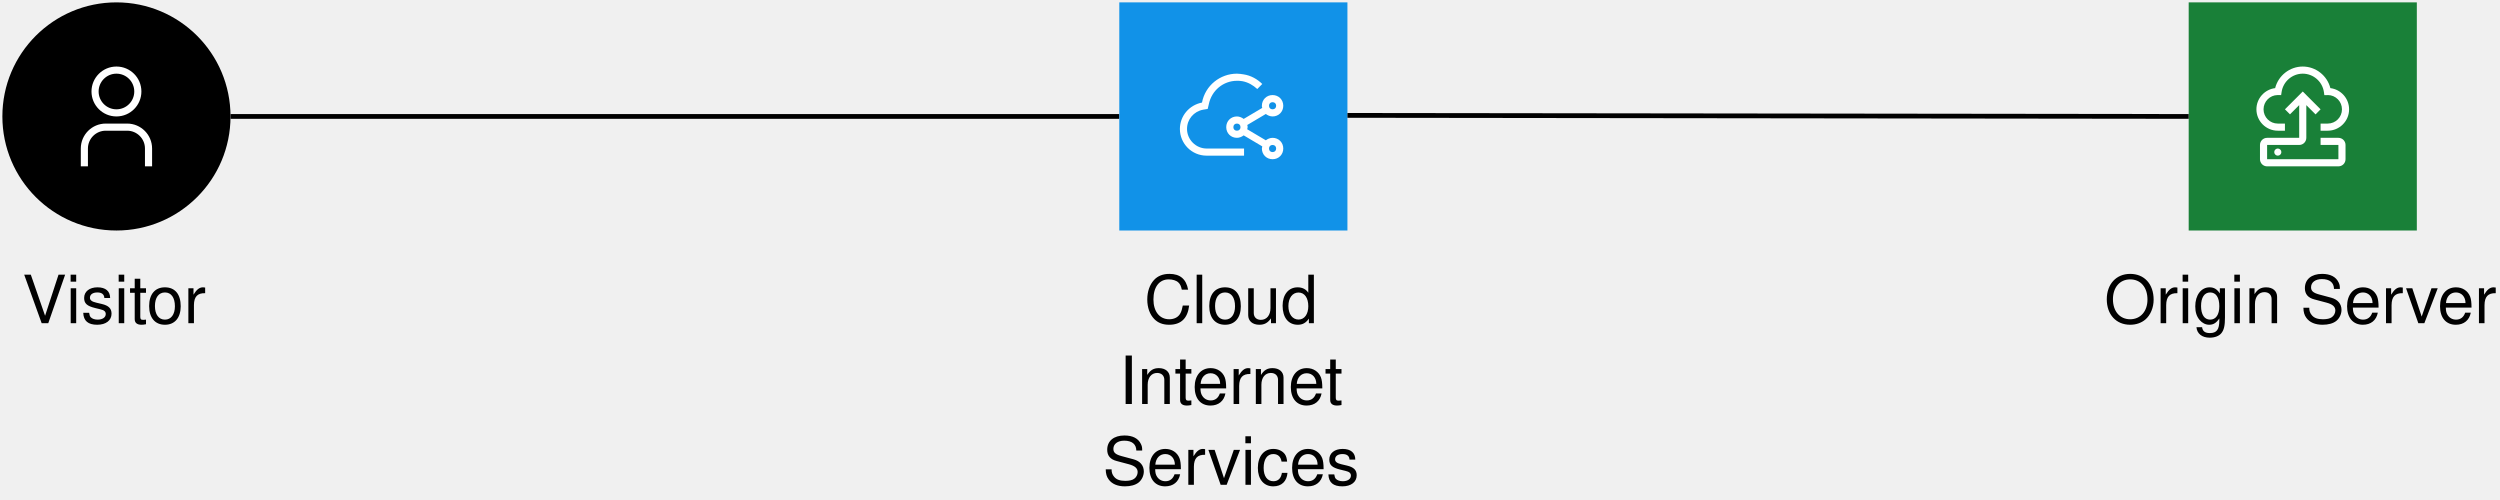
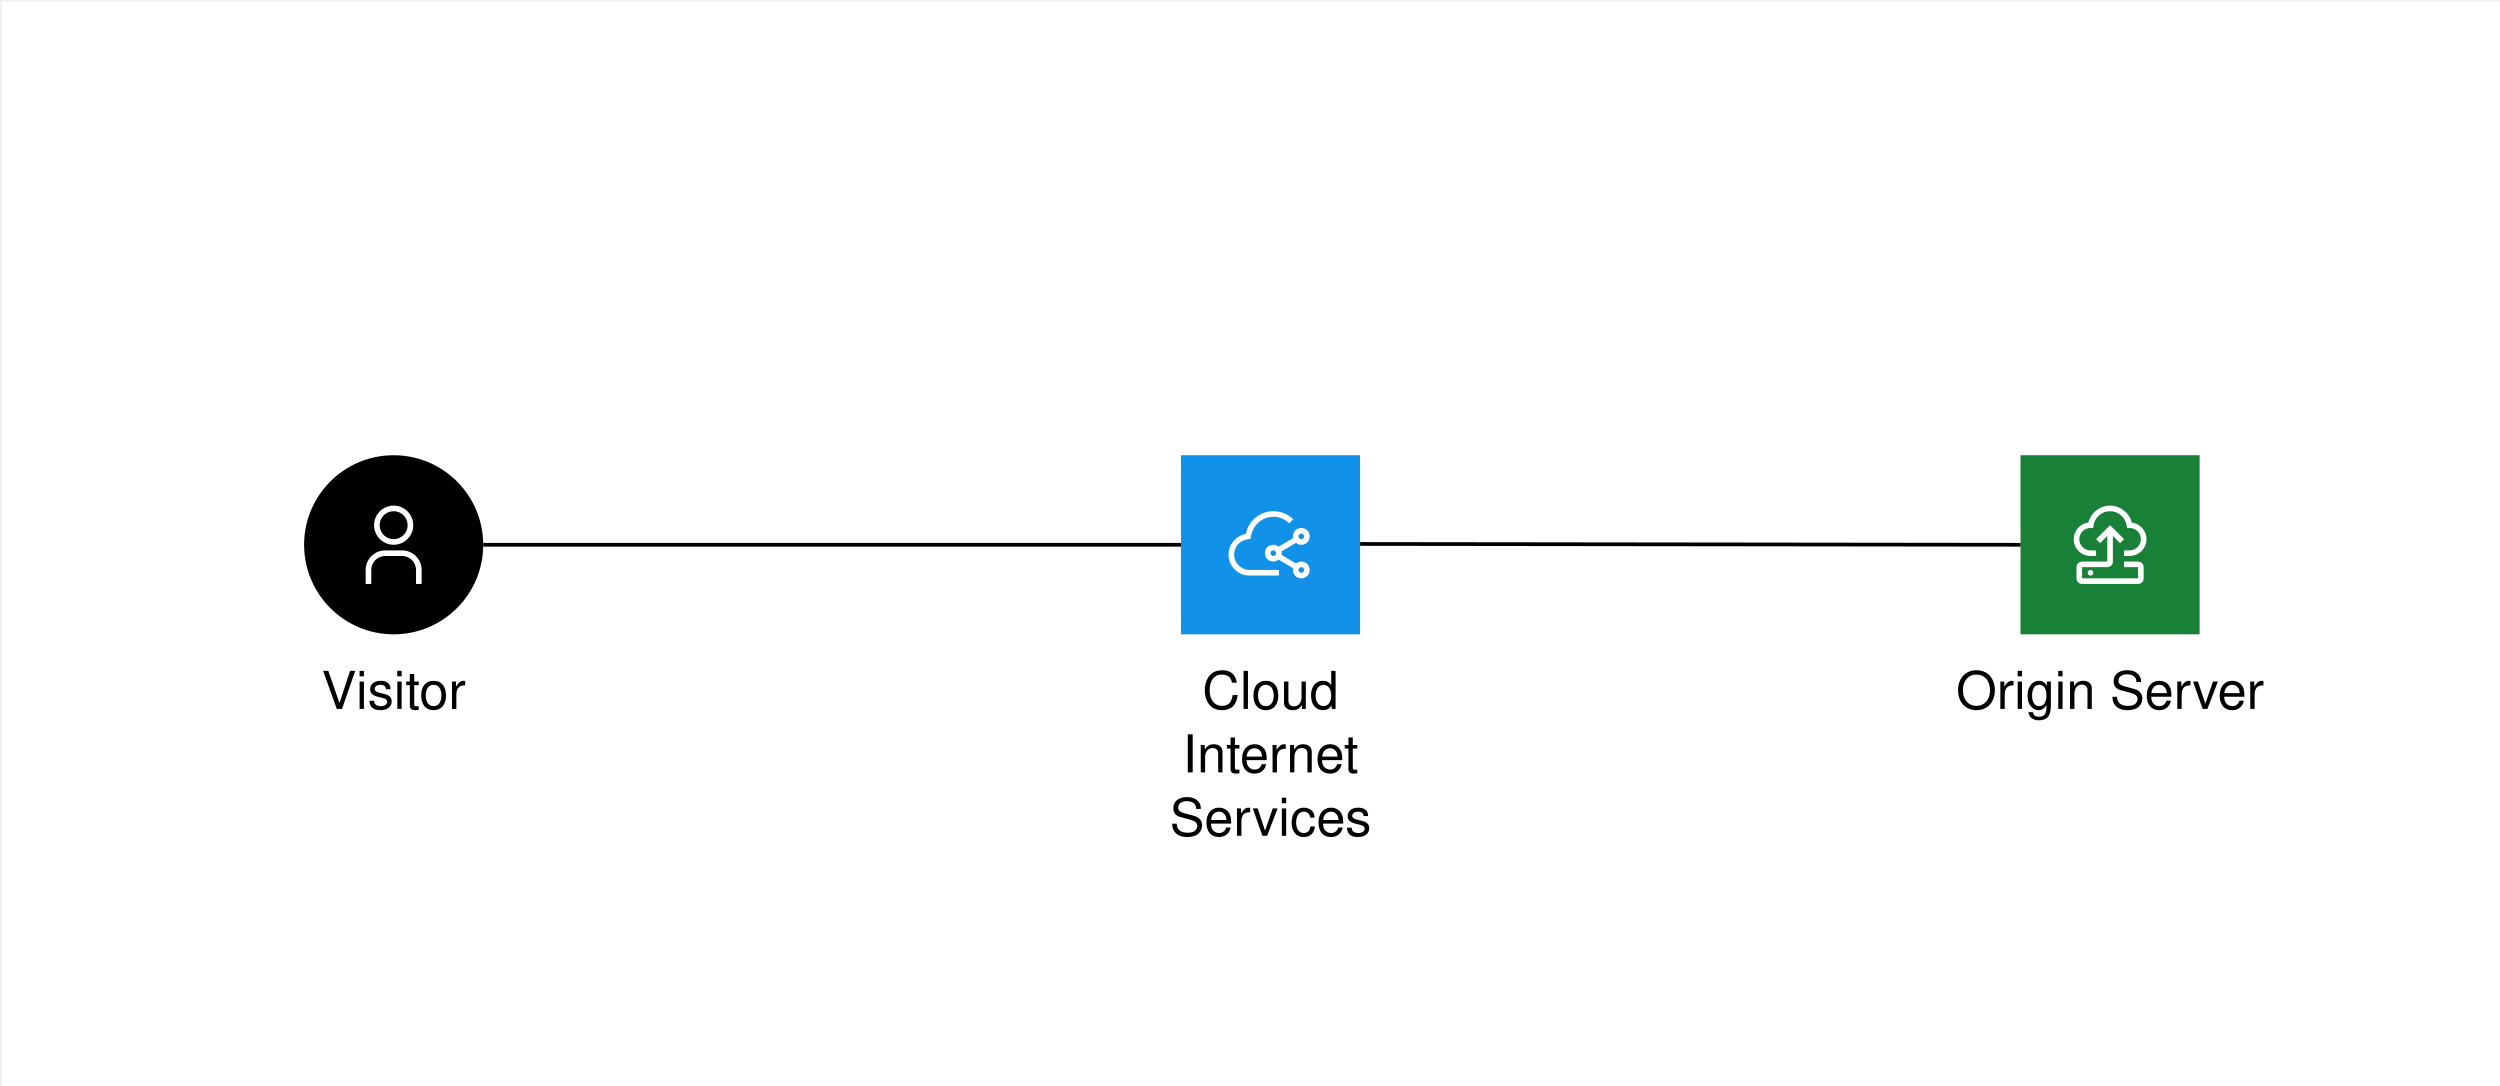
- <svg xmlns="http://www.w3.org/2000/svg" style="background: transparent; background-color: transparent; color-scheme: light;" version="1.1" width="526px" height="105px" viewBox="-0.5 -0.5 526 105" content="&lt;mxfile host=&quot;app.diagrams.net&quot; agent=&quot;Mozilla/5.0 (Macintosh; Intel Mac OS X 10_15_7) AppleWebKit/537.36 (KHTML, like Gecko) Chrome/138.0.0.0 Safari/537.36 Edg/138.0.0.0&quot; version=&quot;27.1.6&quot; scale=&quot;1&quot; border=&quot;0&quot;&gt;&#10;  &lt;diagram name=&quot;Page-1&quot; id=&quot;VMQzMJBvYHzRfyUvyS4v&quot;&gt;&#10;    &lt;mxGraphModel dx=&quot;1226&quot; dy=&quot;698&quot; grid=&quot;1&quot; gridSize=&quot;10&quot; guides=&quot;1&quot; tooltips=&quot;1&quot; connect=&quot;1&quot; arrows=&quot;1&quot; fold=&quot;1&quot; page=&quot;1&quot; pageScale=&quot;1&quot; pageWidth=&quot;850&quot; pageHeight=&quot;1100&quot; math=&quot;0&quot; shadow=&quot;0&quot;&gt;&#10;      &lt;root&gt;&#10;        &lt;mxCell id=&quot;0&quot; /&gt;&#10;        &lt;mxCell id=&quot;1&quot; parent=&quot;0&quot; /&gt;&#10;        &lt;mxCell id=&quot;LddF3R96ZCdnI7Bx30d1-2&quot; value=&quot;&quot; style=&quot;endArrow=none;html=1;rounded=0;entryX=0;entryY=0.5;entryDx=0;entryDy=0;exitX=1;exitY=0.5;exitDx=0;exitDy=0;&quot; edge=&quot;1&quot; parent=&quot;1&quot; source=&quot;LddF3R96ZCdnI7Bx30d1-3&quot; target=&quot;LddF3R96ZCdnI7Bx30d1-5&quot;&gt;&#10;          &lt;mxGeometry width=&quot;50&quot; height=&quot;50&quot; relative=&quot;1&quot; as=&quot;geometry&quot;&gt;&#10;            &lt;mxPoint x=&quot;210&quot; y=&quot;172.5&quot; as=&quot;sourcePoint&quot; /&gt;&#10;            &lt;mxPoint x=&quot;390&quot; y=&quot;174&quot; as=&quot;targetPoint&quot; /&gt;&#10;          &lt;/mxGeometry&gt;&#10;        &lt;/mxCell&gt;&#10;        &lt;mxCell id=&quot;LddF3R96ZCdnI7Bx30d1-3&quot; value=&quot;Visitor&quot; style=&quot;shape=ellipse;fillColor=#000000;aspect=fixed;resizable=0;labelPosition=center;verticalLabelPosition=bottom;align=center;verticalAlign=top;strokeColor=none;fontSize=14;&quot; vertex=&quot;1&quot; parent=&quot;1&quot;&gt;&#10;          &lt;mxGeometry x=&quot;160&quot; y=&quot;149&quot; width=&quot;48&quot; height=&quot;48&quot; as=&quot;geometry&quot; /&gt;&#10;        &lt;/mxCell&gt;&#10;        &lt;mxCell id=&quot;LddF3R96ZCdnI7Bx30d1-4&quot; value=&quot;&quot; style=&quot;fillColor=#ffffff;strokeColor=none;dashed=0;outlineConnect=0;html=1;labelPosition=center;verticalLabelPosition=bottom;verticalAlign=top;part=1;movable=0;resizable=0;rotatable=0;shape=mxgraph.ibm_cloud.user&quot; vertex=&quot;1&quot; parent=&quot;LddF3R96ZCdnI7Bx30d1-3&quot;&gt;&#10;          &lt;mxGeometry width=&quot;24&quot; height=&quot;24&quot; relative=&quot;1&quot; as=&quot;geometry&quot;&gt;&#10;            &lt;mxPoint x=&quot;12&quot; y=&quot;12&quot; as=&quot;offset&quot; /&gt;&#10;          &lt;/mxGeometry&gt;&#10;        &lt;/mxCell&gt;&#10;        &lt;mxCell id=&quot;LddF3R96ZCdnI7Bx30d1-5&quot; value=&quot;Cloud &amp;#xa;Internet &amp;#xa;Services&quot; style=&quot;shape=rect;fillColor=#1192E8;aspect=fixed;resizable=0;labelPosition=center;verticalLabelPosition=bottom;align=center;verticalAlign=top;strokeColor=none;fontSize=14;&quot; vertex=&quot;1&quot; parent=&quot;1&quot;&gt;&#10;          &lt;mxGeometry x=&quot;395&quot; y=&quot;149&quot; width=&quot;48&quot; height=&quot;48&quot; as=&quot;geometry&quot; /&gt;&#10;        &lt;/mxCell&gt;&#10;        &lt;mxCell id=&quot;LddF3R96ZCdnI7Bx30d1-6&quot; value=&quot;&quot; style=&quot;fillColor=#ffffff;strokeColor=none;dashed=0;outlineConnect=0;html=1;labelPosition=center;verticalLabelPosition=bottom;verticalAlign=top;part=1;movable=0;resizable=0;rotatable=0;shape=mxgraph.ibm_cloud.ibm-cloud--internet-services&quot; vertex=&quot;1&quot; parent=&quot;LddF3R96ZCdnI7Bx30d1-5&quot;&gt;&#10;          &lt;mxGeometry width=&quot;24&quot; height=&quot;24&quot; relative=&quot;1&quot; as=&quot;geometry&quot;&gt;&#10;            &lt;mxPoint x=&quot;12&quot; y=&quot;12&quot; as=&quot;offset&quot; /&gt;&#10;          &lt;/mxGeometry&gt;&#10;        &lt;/mxCell&gt;&#10;        &lt;mxCell id=&quot;LddF3R96ZCdnI7Bx30d1-7&quot; value=&quot;Origin Server&amp;#xa;&quot; style=&quot;shape=rect;fillColor=#198038;aspect=fixed;resizable=0;labelPosition=center;verticalLabelPosition=bottom;align=center;verticalAlign=top;strokeColor=none;fontSize=14;&quot; vertex=&quot;1&quot; parent=&quot;1&quot;&gt;&#10;          &lt;mxGeometry x=&quot;620&quot; y=&quot;149&quot; width=&quot;48&quot; height=&quot;48&quot; as=&quot;geometry&quot; /&gt;&#10;        &lt;/mxCell&gt;&#10;        &lt;mxCell id=&quot;LddF3R96ZCdnI7Bx30d1-8&quot; value=&quot;&quot; style=&quot;fillColor=#ffffff;strokeColor=none;dashed=0;outlineConnect=0;html=1;labelPosition=center;verticalLabelPosition=bottom;verticalAlign=top;part=1;movable=0;resizable=0;rotatable=0;shape=mxgraph.ibm_cloud.ibm-cloud--virtual-server-classic&quot; vertex=&quot;1&quot; parent=&quot;LddF3R96ZCdnI7Bx30d1-7&quot;&gt;&#10;          &lt;mxGeometry width=&quot;24&quot; height=&quot;24&quot; relative=&quot;1&quot; as=&quot;geometry&quot;&gt;&#10;            &lt;mxPoint x=&quot;12&quot; y=&quot;12&quot; as=&quot;offset&quot; /&gt;&#10;          &lt;/mxGeometry&gt;&#10;        &lt;/mxCell&gt;&#10;        &lt;mxCell id=&quot;LddF3R96ZCdnI7Bx30d1-10&quot; value=&quot;&quot; style=&quot;endArrow=none;html=1;rounded=0;exitX=1;exitY=0.5;exitDx=0;exitDy=0;&quot; edge=&quot;1&quot; parent=&quot;1&quot;&gt;&#10;          &lt;mxGeometry width=&quot;50&quot; height=&quot;50&quot; relative=&quot;1&quot; as=&quot;geometry&quot;&gt;&#10;            &lt;mxPoint x=&quot;443&quot; y=&quot;172.78&quot; as=&quot;sourcePoint&quot; /&gt;&#10;            &lt;mxPoint x=&quot;620&quot; y=&quot;173&quot; as=&quot;targetPoint&quot; /&gt;&#10;          &lt;/mxGeometry&gt;&#10;        &lt;/mxCell&gt;&#10;      &lt;/root&gt;&#10;    &lt;/mxGraphModel&gt;&#10;  &lt;/diagram&gt;&#10;&lt;/mxfile&gt;&#10;">
+ <svg xmlns="http://www.w3.org/2000/svg" style="background: #ffffff; background-color: #ffffff; color-scheme: light;" version="1.1" width="670px" height="291px" viewBox="-0.5 -0.5 670 291" content="&lt;mxfile host=&quot;app.diagrams.net&quot; agent=&quot;Mozilla/5.0 (Macintosh; Intel Mac OS X 10_15_7) AppleWebKit/537.36 (KHTML, like Gecko) Chrome/138.0.0.0 Safari/537.36 Edg/138.0.0.0&quot; version=&quot;27.2.0&quot; scale=&quot;1&quot; border=&quot;0&quot;&gt;&#10;  &lt;diagram name=&quot;Page-1&quot; id=&quot;VMQzMJBvYHzRfyUvyS4v&quot;&gt;&#10;    &lt;mxGraphModel dx=&quot;1226&quot; dy=&quot;698&quot; grid=&quot;1&quot; gridSize=&quot;10&quot; guides=&quot;1&quot; tooltips=&quot;1&quot; connect=&quot;1&quot; arrows=&quot;1&quot; fold=&quot;1&quot; page=&quot;1&quot; pageScale=&quot;1&quot; pageWidth=&quot;850&quot; pageHeight=&quot;1100&quot; math=&quot;0&quot; shadow=&quot;0&quot;&gt;&#10;      &lt;root&gt;&#10;        &lt;mxCell id=&quot;0&quot; /&gt;&#10;        &lt;mxCell id=&quot;1&quot; parent=&quot;0&quot; /&gt;&#10;        &lt;mxCell id=&quot;dlb-fHAUYnm78_AOpvT9-1&quot; value=&quot;&quot; style=&quot;rounded=0;whiteSpace=wrap;html=1;fillColor=default;strokeColor=none;&quot; vertex=&quot;1&quot; parent=&quot;1&quot;&gt;&#10;          &lt;mxGeometry x=&quot;90&quot; y=&quot;149&quot; width=&quot;670&quot; height=&quot;291&quot; as=&quot;geometry&quot; /&gt;&#10;        &lt;/mxCell&gt;&#10;        &lt;mxCell id=&quot;dlb-fHAUYnm78_AOpvT9-22&quot; value=&quot;&quot; style=&quot;endArrow=none;html=1;rounded=0;entryX=0;entryY=0.5;entryDx=0;entryDy=0;exitX=1;exitY=0.5;exitDx=0;exitDy=0;&quot; edge=&quot;1&quot; parent=&quot;1&quot; source=&quot;dlb-fHAUYnm78_AOpvT9-23&quot; target=&quot;dlb-fHAUYnm78_AOpvT9-25&quot;&gt;&#10;          &lt;mxGeometry width=&quot;50&quot; height=&quot;50&quot; relative=&quot;1&quot; as=&quot;geometry&quot;&gt;&#10;            &lt;mxPoint x=&quot;221&quot; y=&quot;294&quot; as=&quot;sourcePoint&quot; /&gt;&#10;            &lt;mxPoint x=&quot;401&quot; y=&quot;295.5&quot; as=&quot;targetPoint&quot; /&gt;&#10;          &lt;/mxGeometry&gt;&#10;        &lt;/mxCell&gt;&#10;        &lt;mxCell id=&quot;dlb-fHAUYnm78_AOpvT9-23&quot; value=&quot;Visitor&quot; style=&quot;shape=ellipse;fillColor=#000000;aspect=fixed;resizable=0;labelPosition=center;verticalLabelPosition=bottom;align=center;verticalAlign=top;strokeColor=none;fontSize=14;&quot; vertex=&quot;1&quot; parent=&quot;1&quot;&gt;&#10;          &lt;mxGeometry x=&quot;171&quot; y=&quot;270.5&quot; width=&quot;48&quot; height=&quot;48&quot; as=&quot;geometry&quot; /&gt;&#10;        &lt;/mxCell&gt;&#10;        &lt;mxCell id=&quot;dlb-fHAUYnm78_AOpvT9-24&quot; value=&quot;&quot; style=&quot;fillColor=#ffffff;strokeColor=none;dashed=0;outlineConnect=0;html=1;labelPosition=center;verticalLabelPosition=bottom;verticalAlign=top;part=1;movable=0;resizable=0;rotatable=0;shape=mxgraph.ibm_cloud.user&quot; vertex=&quot;1&quot; parent=&quot;dlb-fHAUYnm78_AOpvT9-23&quot;&gt;&#10;          &lt;mxGeometry width=&quot;24&quot; height=&quot;24&quot; relative=&quot;1&quot; as=&quot;geometry&quot;&gt;&#10;            &lt;mxPoint x=&quot;12&quot; y=&quot;12&quot; as=&quot;offset&quot; /&gt;&#10;          &lt;/mxGeometry&gt;&#10;        &lt;/mxCell&gt;&#10;        &lt;mxCell id=&quot;dlb-fHAUYnm78_AOpvT9-25&quot; value=&quot;Cloud &amp;#xa;Internet &amp;#xa;Services&quot; style=&quot;shape=rect;fillColor=#1192E8;aspect=fixed;resizable=0;labelPosition=center;verticalLabelPosition=bottom;align=center;verticalAlign=top;strokeColor=none;fontSize=14;&quot; vertex=&quot;1&quot; parent=&quot;1&quot;&gt;&#10;          &lt;mxGeometry x=&quot;406&quot; y=&quot;270.5&quot; width=&quot;48&quot; height=&quot;48&quot; as=&quot;geometry&quot; /&gt;&#10;        &lt;/mxCell&gt;&#10;        &lt;mxCell id=&quot;dlb-fHAUYnm78_AOpvT9-26&quot; value=&quot;&quot; style=&quot;fillColor=#ffffff;strokeColor=none;dashed=0;outlineConnect=0;html=1;labelPosition=center;verticalLabelPosition=bottom;verticalAlign=top;part=1;movable=0;resizable=0;rotatable=0;shape=mxgraph.ibm_cloud.ibm-cloud--internet-services&quot; vertex=&quot;1&quot; parent=&quot;dlb-fHAUYnm78_AOpvT9-25&quot;&gt;&#10;          &lt;mxGeometry width=&quot;24&quot; height=&quot;24&quot; relative=&quot;1&quot; as=&quot;geometry&quot;&gt;&#10;            &lt;mxPoint x=&quot;12&quot; y=&quot;12&quot; as=&quot;offset&quot; /&gt;&#10;          &lt;/mxGeometry&gt;&#10;        &lt;/mxCell&gt;&#10;        &lt;mxCell id=&quot;dlb-fHAUYnm78_AOpvT9-27&quot; value=&quot;Origin Server&amp;#xa;&quot; style=&quot;shape=rect;fillColor=#198038;aspect=fixed;resizable=0;labelPosition=center;verticalLabelPosition=bottom;align=center;verticalAlign=top;strokeColor=none;fontSize=14;&quot; vertex=&quot;1&quot; parent=&quot;1&quot;&gt;&#10;          &lt;mxGeometry x=&quot;631&quot; y=&quot;270.5&quot; width=&quot;48&quot; height=&quot;48&quot; as=&quot;geometry&quot; /&gt;&#10;        &lt;/mxCell&gt;&#10;        &lt;mxCell id=&quot;dlb-fHAUYnm78_AOpvT9-28&quot; value=&quot;&quot; style=&quot;fillColor=#ffffff;strokeColor=none;dashed=0;outlineConnect=0;html=1;labelPosition=center;verticalLabelPosition=bottom;verticalAlign=top;part=1;movable=0;resizable=0;rotatable=0;shape=mxgraph.ibm_cloud.ibm-cloud--virtual-server-classic&quot; vertex=&quot;1&quot; parent=&quot;dlb-fHAUYnm78_AOpvT9-27&quot;&gt;&#10;          &lt;mxGeometry width=&quot;24&quot; height=&quot;24&quot; relative=&quot;1&quot; as=&quot;geometry&quot;&gt;&#10;            &lt;mxPoint x=&quot;12&quot; y=&quot;12&quot; as=&quot;offset&quot; /&gt;&#10;          &lt;/mxGeometry&gt;&#10;        &lt;/mxCell&gt;&#10;        &lt;mxCell id=&quot;dlb-fHAUYnm78_AOpvT9-29&quot; value=&quot;&quot; style=&quot;endArrow=none;html=1;rounded=0;exitX=1;exitY=0.5;exitDx=0;exitDy=0;&quot; edge=&quot;1&quot; parent=&quot;1&quot;&gt;&#10;          &lt;mxGeometry width=&quot;50&quot; height=&quot;50&quot; relative=&quot;1&quot; as=&quot;geometry&quot;&gt;&#10;            &lt;mxPoint x=&quot;454&quot; y=&quot;294.28&quot; as=&quot;sourcePoint&quot; /&gt;&#10;            &lt;mxPoint x=&quot;631&quot; y=&quot;294.5&quot; as=&quot;targetPoint&quot; /&gt;&#10;          &lt;/mxGeometry&gt;&#10;        &lt;/mxCell&gt;&#10;      &lt;/root&gt;&#10;    &lt;/mxGraphModel&gt;&#10;  &lt;/diagram&gt;&#10;&lt;/mxfile&gt;&#10;">
  <defs />
+   <rect fill="#ffffff" width="100%" height="100%" x="0" y="0" style="fill: rgb(255, 255, 255);" />
  <g>
    <g data-cell-id="0">
      <g data-cell-id="1">
-         <g data-cell-id="LddF3R96ZCdnI7Bx30d1-2">
+         <g data-cell-id="dlb-fHAUYnm78_AOpvT9-1">
          <g>
-             <path d="M 48 24 L 235 24" fill="none" stroke="#000000" stroke-miterlimit="10" pointer-events="stroke" style="stroke: rgb(0, 0, 0);" />
+             <rect x="0" y="0" width="670" height="291" fill="#ffffff" stroke="none" pointer-events="all" style="fill: rgb(255, 255, 255);" />
          </g>
        </g>
-         <g data-cell-id="LddF3R96ZCdnI7Bx30d1-3">
+         <g data-cell-id="dlb-fHAUYnm78_AOpvT9-22">
          <g>
-             <ellipse cx="24" cy="24" rx="24" ry="24" fill="#000000" stroke="none" pointer-events="all" style="fill: rgb(0, 0, 0);" />
+             <path d="M 129 145.5 L 316 145.5" fill="none" stroke="#000000" stroke-miterlimit="10" pointer-events="stroke" style="stroke: rgb(0, 0, 0);" />
+           </g>
+         </g>
+         <g data-cell-id="dlb-fHAUYnm78_AOpvT9-23">
+           <g>
+             <ellipse cx="105" cy="145.5" rx="24" ry="24" fill="#000000" stroke="none" pointer-events="all" style="fill: rgb(0, 0, 0);" />
          </g>
          <g>
-             <g fill="#000000" font-family="&quot;Helvetica&quot;" text-anchor="middle" font-size="14px" style="fill: rgb(0, 0, 0);">
-               <text x="23.5" y="67.5">Visitor</text>
+             <g fill="#000000" font-family="Helvetica" text-anchor="middle" font-size="14px" style="fill: rgb(0, 0, 0);">
+               <text x="105" y="189.5">Visitor</text>
            </g>
          </g>
-           <g data-cell-id="LddF3R96ZCdnI7Bx30d1-4">
+           <g data-cell-id="dlb-fHAUYnm78_AOpvT9-24">
            <g>
-               <rect x="12" y="12" width="24" height="24" fill="none" stroke="none" pointer-events="all" />
-               <rect x="12" y="12" width="0" height="0" fill="none" stroke="none" pointer-events="all" />
-               <path d="M 24 15 C 26.07 15 27.75 16.68 27.75 18.75 C 27.75 20.82 26.07 22.5 24 22.5 C 21.93 22.5 20.25 20.82 20.25 18.75 C 20.25 16.68 21.93 15 24 15 M 24 13.5 C 21.1 13.5 18.75 15.85 18.75 18.75 C 18.75 21.65 21.1 24 24 24 C 26.9 24 29.25 21.65 29.25 18.75 C 29.25 15.85 26.9 13.5 24 13.5 Z M 31.5 34.5 L 30 34.5 L 30 30.75 C 30 28.68 28.32 27 26.25 27 L 21.75 27 C 19.68 27 18 28.68 18 30.75 L 18 34.5 L 16.5 34.5 L 16.5 30.75 C 16.5 27.85 18.85 25.5 21.75 25.5 L 26.25 25.5 C 29.15 25.5 31.5 27.85 31.5 30.75 Z" fill="#ffffff" stroke="none" pointer-events="all" style="fill: rgb(255, 255, 255);" />
+               <rect x="93" y="133.5" width="24" height="24" fill="none" stroke="none" pointer-events="all" />
+               <rect x="93" y="133.5" width="0" height="0" fill="none" stroke="none" pointer-events="all" />
+               <path d="M 105 136.5 C 107.07 136.5 108.75 138.18 108.75 140.25 C 108.75 142.32 107.07 144 105 144 C 102.93 144 101.25 142.32 101.25 140.25 C 101.25 138.18 102.93 136.5 105 136.5 M 105 135 C 102.1 135 99.75 137.35 99.75 140.25 C 99.75 143.15 102.1 145.5 105 145.5 C 107.9 145.5 110.25 143.15 110.25 140.25 C 110.25 137.35 107.9 135 105 135 Z M 112.5 156 L 111 156 L 111 152.25 C 111 150.18 109.32 148.5 107.25 148.5 L 102.75 148.5 C 100.68 148.5 99 150.18 99 152.25 L 99 156 L 97.5 156 L 97.5 152.25 C 97.5 149.35 99.85 147 102.75 147 L 107.25 147 C 110.15 147 112.5 149.35 112.5 152.25 Z" fill="#ffffff" stroke="none" pointer-events="all" style="fill: rgb(255, 255, 255);" />
            </g>
          </g>
        </g>
-         <g data-cell-id="LddF3R96ZCdnI7Bx30d1-5">
+         <g data-cell-id="dlb-fHAUYnm78_AOpvT9-25">
          <g>
-             <rect x="235" y="0" width="48" height="48" fill="#1192e8" stroke="none" pointer-events="all" style="fill: rgb(17, 146, 232);" />
+             <rect x="316" y="121.5" width="48" height="48" fill="#1192e8" stroke="none" pointer-events="all" style="fill: rgb(17, 146, 232);" />
          </g>
          <g>
-             <g fill="#000000" font-family="&quot;Helvetica&quot;" text-anchor="middle" font-size="14px" style="fill: rgb(0, 0, 0);">
-               <text x="258.5" y="67.5">Cloud </text>
-               <text x="258.5" y="84.5">Internet </text>
-               <text x="258.5" y="101.5">Services</text>
+             <g fill="#000000" font-family="Helvetica" text-anchor="middle" font-size="14px" style="fill: rgb(0, 0, 0);">
+               <text x="340" y="189.5">Cloud </text>
+               <text x="340" y="206.5">Internet </text>
+               <text x="340" y="223.5">Services</text>
            </g>
          </g>
-           <g data-cell-id="LddF3R96ZCdnI7Bx30d1-6">
+           <g data-cell-id="dlb-fHAUYnm78_AOpvT9-26">
            <g>
-               <rect x="247" y="12" width="24" height="24" fill="none" stroke="none" pointer-events="all" />
-               <rect x="247" y="12" width="0" height="0" fill="none" stroke="none" pointer-events="all" />
-               <path d="M 267.25 28.5 C 266.72 28.5 266.2 28.73 265.83 29.02 L 261.92 26.7 C 261.92 26.55 262 26.4 262 26.25 C 262 26.1 262 25.95 261.92 25.8 L 265.83 23.48 C 266.2 23.77 266.72 24 267.25 24 C 268.53 24 269.5 23.02 269.5 21.75 C 269.5 20.48 268.53 19.5 267.25 19.5 C 265.97 19.5 265 20.48 265 21.75 C 265 21.9 265 22.05 265.08 22.2 L 261.17 24.52 C 260.8 24.23 260.28 24 259.75 24 C 258.47 24 257.5 24.98 257.5 26.25 C 257.5 27.52 258.47 28.5 259.75 28.5 C 260.28 28.5 260.8 28.27 261.17 27.98 L 265.08 30.3 C 265.08 30.45 265 30.6 265 30.75 C 265 32.02 265.97 33 267.25 33 C 268.53 33 269.5 32.02 269.5 30.75 C 269.5 29.48 268.53 28.5 267.25 28.5 Z M 267.25 21 C 267.7 21 268 21.3 268 21.75 C 268 22.2 267.7 22.5 267.25 22.5 C 266.8 22.5 266.5 22.2 266.5 21.75 C 266.5 21.3 266.8 21 267.25 21 Z M 259.75 27 C 259.3 27 259 26.7 259 26.25 C 259 25.8 259.3 25.5 259.75 25.5 C 260.2 25.5 260.5 25.8 260.5 26.25 C 260.5 26.7 260.2 27 259.75 27 Z M 267.25 31.5 C 266.8 31.5 266.5 31.2 266.5 30.75 C 266.5 30.3 266.8 30 267.25 30 C 267.7 30 268 30.3 268 30.75 C 268 31.2 267.7 31.5 267.25 31.5 Z" fill="#ffffff" stroke="none" pointer-events="all" style="fill: rgb(255, 255, 255);" />
-               <path d="M 261.25 30.75 L 253.38 30.75 C 251.13 30.75 249.25 28.88 249.25 26.63 C 249.25 24.6 250.67 22.95 252.63 22.58 L 253.6 22.42 L 253.83 21.45 C 254.42 18.52 256.9 16.5 259.75 16.5 C 260.13 16.5 260.5 16.5 260.88 16.58 C 262.08 16.8 263.13 17.4 264.03 18.23 L 265.08 17.17 C 264.03 16.13 262.67 15.38 261.17 15.15 C 260.72 15.08 260.2 15 259.75 15 C 256.22 15 253.08 17.48 252.4 21.08 C 249.7 21.6 247.75 23.92 247.75 26.63 C 247.75 29.7 250.22 32.25 253.38 32.25 L 261.25 32.25 L 261.25 30.75 Z" fill="#ffffff" stroke="none" pointer-events="all" style="fill: rgb(255, 255, 255);" />
+               <rect x="328" y="133.5" width="24" height="24" fill="none" stroke="none" pointer-events="all" />
+               <rect x="328" y="133.5" width="0" height="0" fill="none" stroke="none" pointer-events="all" />
+               <path d="M 348.25 150 C 347.72 150 347.2 150.23 346.83 150.52 L 342.92 148.2 C 342.92 148.05 343 147.9 343 147.75 C 343 147.6 343 147.45 342.92 147.3 L 346.83 144.98 C 347.2 145.27 347.72 145.5 348.25 145.5 C 349.53 145.5 350.5 144.52 350.5 143.25 C 350.5 141.98 349.53 141 348.25 141 C 346.97 141 346 141.98 346 143.25 C 346 143.4 346 143.55 346.08 143.7 L 342.17 146.02 C 341.8 145.73 341.28 145.5 340.75 145.5 C 339.47 145.5 338.5 146.48 338.5 147.75 C 338.5 149.02 339.47 150 340.75 150 C 341.28 150 341.8 149.77 342.17 149.48 L 346.08 151.8 C 346.08 151.95 346 152.1 346 152.25 C 346 153.52 346.97 154.5 348.25 154.5 C 349.53 154.5 350.5 153.52 350.5 152.25 C 350.5 150.98 349.53 150 348.25 150 Z M 348.25 142.5 C 348.7 142.5 349 142.8 349 143.25 C 349 143.7 348.7 144 348.25 144 C 347.8 144 347.5 143.7 347.5 143.25 C 347.5 142.8 347.8 142.5 348.25 142.5 Z M 340.75 148.5 C 340.3 148.5 340 148.2 340 147.75 C 340 147.3 340.3 147 340.75 147 C 341.2 147 341.5 147.3 341.5 147.75 C 341.5 148.2 341.2 148.5 340.75 148.5 Z M 348.25 153 C 347.8 153 347.5 152.7 347.5 152.25 C 347.5 151.8 347.8 151.5 348.25 151.5 C 348.7 151.5 349 151.8 349 152.25 C 349 152.7 348.7 153 348.25 153 Z" fill="#ffffff" stroke="none" pointer-events="all" style="fill: rgb(255, 255, 255);" />
+               <path d="M 342.25 152.25 L 334.38 152.25 C 332.13 152.25 330.25 150.38 330.25 148.13 C 330.25 146.1 331.67 144.45 333.63 144.08 L 334.6 143.92 L 334.83 142.95 C 335.42 140.02 337.9 138 340.75 138 C 341.13 138 341.5 138 341.88 138.08 C 343.08 138.3 344.13 138.9 345.03 139.73 L 346.08 138.67 C 345.03 137.63 343.67 136.88 342.17 136.65 C 341.72 136.58 341.2 136.5 340.75 136.5 C 337.22 136.5 334.08 138.98 333.4 142.58 C 330.7 143.1 328.75 145.42 328.75 148.13 C 328.75 151.2 331.22 153.75 334.38 153.75 L 342.25 153.75 L 342.25 152.25 Z" fill="#ffffff" stroke="none" pointer-events="all" style="fill: rgb(255, 255, 255);" />
            </g>
          </g>
        </g>
-         <g data-cell-id="LddF3R96ZCdnI7Bx30d1-7">
+         <g data-cell-id="dlb-fHAUYnm78_AOpvT9-27">
          <g>
-             <rect x="460" y="0" width="48" height="48" fill="#198038" stroke="none" pointer-events="all" style="fill: rgb(25, 128, 56);" />
+             <rect x="541" y="121.5" width="48" height="48" fill="#198038" stroke="none" pointer-events="all" style="fill: rgb(25, 128, 56);" />
          </g>
          <g>
-             <g fill="#000000" font-family="&quot;Helvetica&quot;" text-anchor="middle" font-size="14px" style="fill: rgb(0, 0, 0);">
-               <text x="483.5" y="67.5">Origin Server</text>
+             <g fill="#000000" font-family="Helvetica" text-anchor="middle" font-size="14px" style="fill: rgb(0, 0, 0);">
+               <text x="565" y="189.5">Origin Server</text>
            </g>
          </g>
-           <g data-cell-id="LddF3R96ZCdnI7Bx30d1-8">
+           <g data-cell-id="dlb-fHAUYnm78_AOpvT9-28">
            <g>
-               <rect x="472" y="12" width="24" height="24" fill="none" stroke="none" pointer-events="all" />
-               <rect x="472" y="12" width="0" height="0" fill="none" stroke="none" pointer-events="all" />
-               <ellipse cx="478.75" cy="31.5" rx="0.75" ry="0.75" fill="#ffffff" stroke="none" pointer-events="all" style="fill: rgb(255, 255, 255);" />
-               <path d="M 491.5 28.5 L 487.75 28.5 L 487.75 30 L 491.5 30 L 491.5 33 L 476.5 33 L 476.5 30 L 483.25 30 C 484.08 30 484.75 29.33 484.75 28.5 L 484.75 21.62 L 486.69 23.57 L 487.75 22.5 L 484 18.75 L 480.25 22.5 L 481.31 23.56 L 483.25 21.62 L 483.25 28.5 L 476.5 28.5 C 475.67 28.5 475 29.17 475 30 L 475 33 C 475 33.83 475.67 34.5 476.5 34.5 L 491.5 34.5 C 492.33 34.5 493 33.83 493 33 L 493 30 C 493 29.17 492.33 28.5 491.5 28.5 Z" fill="#ffffff" stroke="none" pointer-events="all" style="fill: rgb(255, 255, 255);" />
-               <path d="M 489.81 18.04 C 489.15 15.41 486.75 13.5 484 13.5 C 481.25 13.5 478.85 15.41 478.19 18.04 C 475.97 18.32 474.25 20.21 474.25 22.5 C 474.25 24.98 476.27 27 478.75 27 L 480.25 27 L 480.25 25.5 L 478.75 25.5 C 477.09 25.5 475.75 24.16 475.75 22.5 C 475.75 20.86 477.08 19.52 478.71 19.5 L 479.45 19.51 L 479.55 18.86 C 479.87 16.66 481.78 15 484 15 C 486.22 15 488.13 16.66 488.45 18.86 L 488.54 19.52 L 489.2 19.51 L 489.3 19.5 C 490.93 19.52 492.25 20.86 492.25 22.5 C 492.25 24.16 490.91 25.5 489.25 25.5 L 487.75 25.5 L 487.75 27 L 489.25 27 C 491.73 27 493.75 24.98 493.75 22.5 C 493.75 20.21 492.03 18.32 489.81 18.04 Z" fill="#ffffff" stroke="none" pointer-events="all" style="fill: rgb(255, 255, 255);" />
+               <rect x="553" y="133.5" width="24" height="24" fill="none" stroke="none" pointer-events="all" />
+               <rect x="553" y="133.5" width="0" height="0" fill="none" stroke="none" pointer-events="all" />
+               <ellipse cx="559.75" cy="153" rx="0.75" ry="0.75" fill="#ffffff" stroke="none" pointer-events="all" style="fill: rgb(255, 255, 255);" />
+               <path d="M 572.5 150 L 568.75 150 L 568.75 151.5 L 572.5 151.5 L 572.5 154.5 L 557.5 154.5 L 557.5 151.5 L 564.25 151.5 C 565.08 151.5 565.75 150.83 565.75 150 L 565.75 143.12 L 567.69 145.07 L 568.75 144 L 565 140.25 L 561.25 144 L 562.31 145.06 L 564.25 143.12 L 564.25 150 L 557.5 150 C 556.67 150 556 150.67 556 151.5 L 556 154.5 C 556 155.33 556.67 156 557.5 156 L 572.5 156 C 573.33 156 574 155.33 574 154.5 L 574 151.5 C 574 150.67 573.33 150 572.5 150 Z" fill="#ffffff" stroke="none" pointer-events="all" style="fill: rgb(255, 255, 255);" />
+               <path d="M 570.81 139.54 C 570.15 136.91 567.75 135 565 135 C 562.25 135 559.85 136.91 559.19 139.54 C 556.97 139.82 555.25 141.71 555.25 144 C 555.25 146.48 557.27 148.5 559.75 148.5 L 561.25 148.5 L 561.25 147 L 559.75 147 C 558.09 147 556.75 145.66 556.75 144 C 556.75 142.36 558.08 141.02 559.71 141 L 560.45 141.01 L 560.55 140.36 C 560.87 138.16 562.78 136.5 565 136.5 C 567.22 136.5 569.13 138.16 569.45 140.36 L 569.54 141.02 L 570.2 141.01 L 570.3 141 C 571.93 141.02 573.25 142.36 573.25 144 C 573.25 145.66 571.91 147 570.25 147 L 568.75 147 L 568.75 148.5 L 570.25 148.5 C 572.73 148.5 574.75 146.48 574.75 144 C 574.75 141.71 573.03 139.82 570.81 139.54 Z" fill="#ffffff" stroke="none" pointer-events="all" style="fill: rgb(255, 255, 255);" />
            </g>
          </g>
        </g>
-         <g data-cell-id="LddF3R96ZCdnI7Bx30d1-10">
+         <g data-cell-id="dlb-fHAUYnm78_AOpvT9-29">
          <g>
-             <path d="M 283 23.78 L 460 24" fill="none" stroke="#000000" stroke-miterlimit="10" pointer-events="stroke" style="stroke: rgb(0, 0, 0);" />
+             <path d="M 364 145.28 L 541 145.5" fill="none" stroke="#000000" stroke-miterlimit="10" pointer-events="stroke" style="stroke: rgb(0, 0, 0);" />
          </g>
        </g>
      </g>
    </g>
  </g>
</svg>
